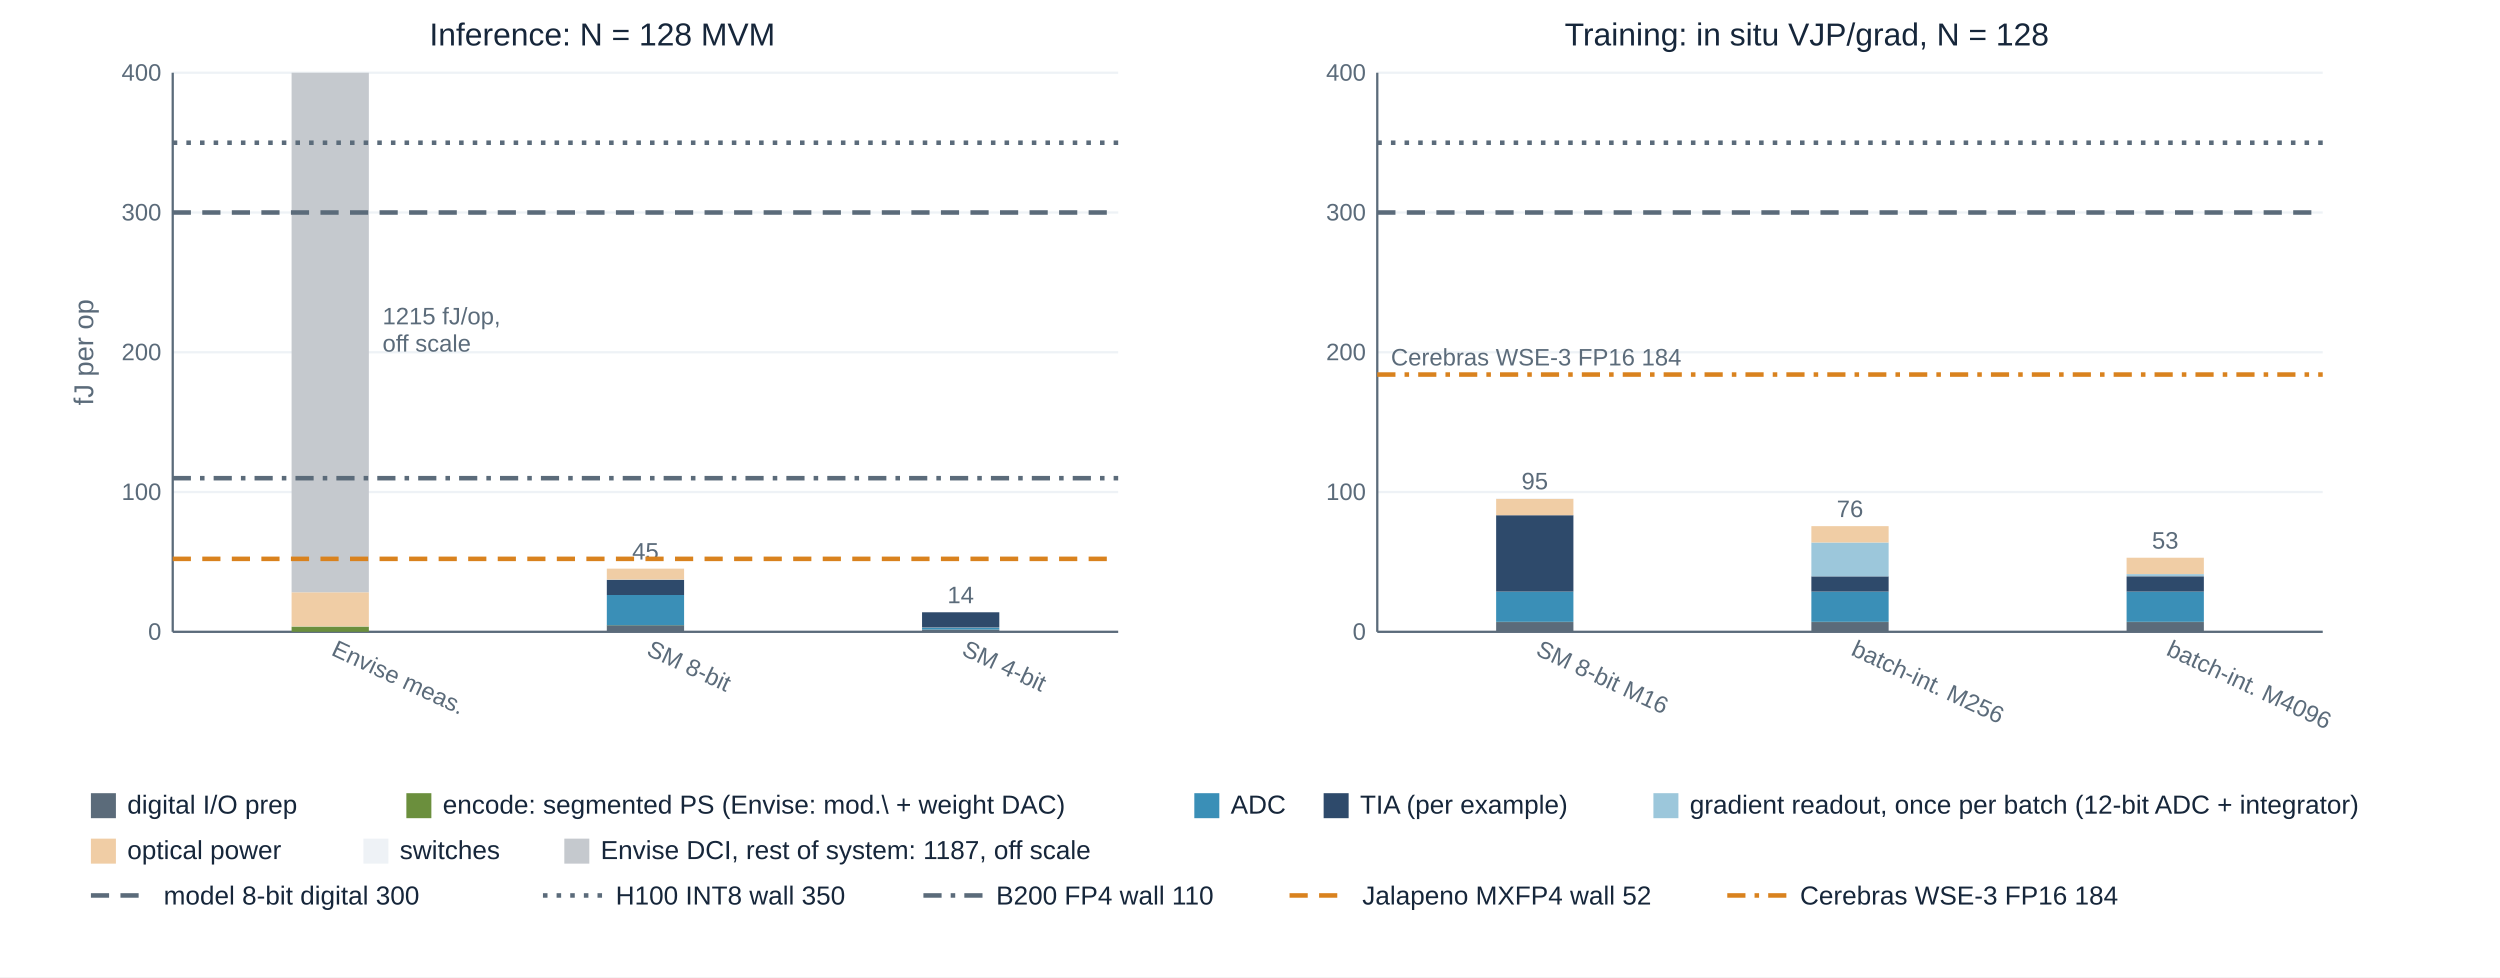
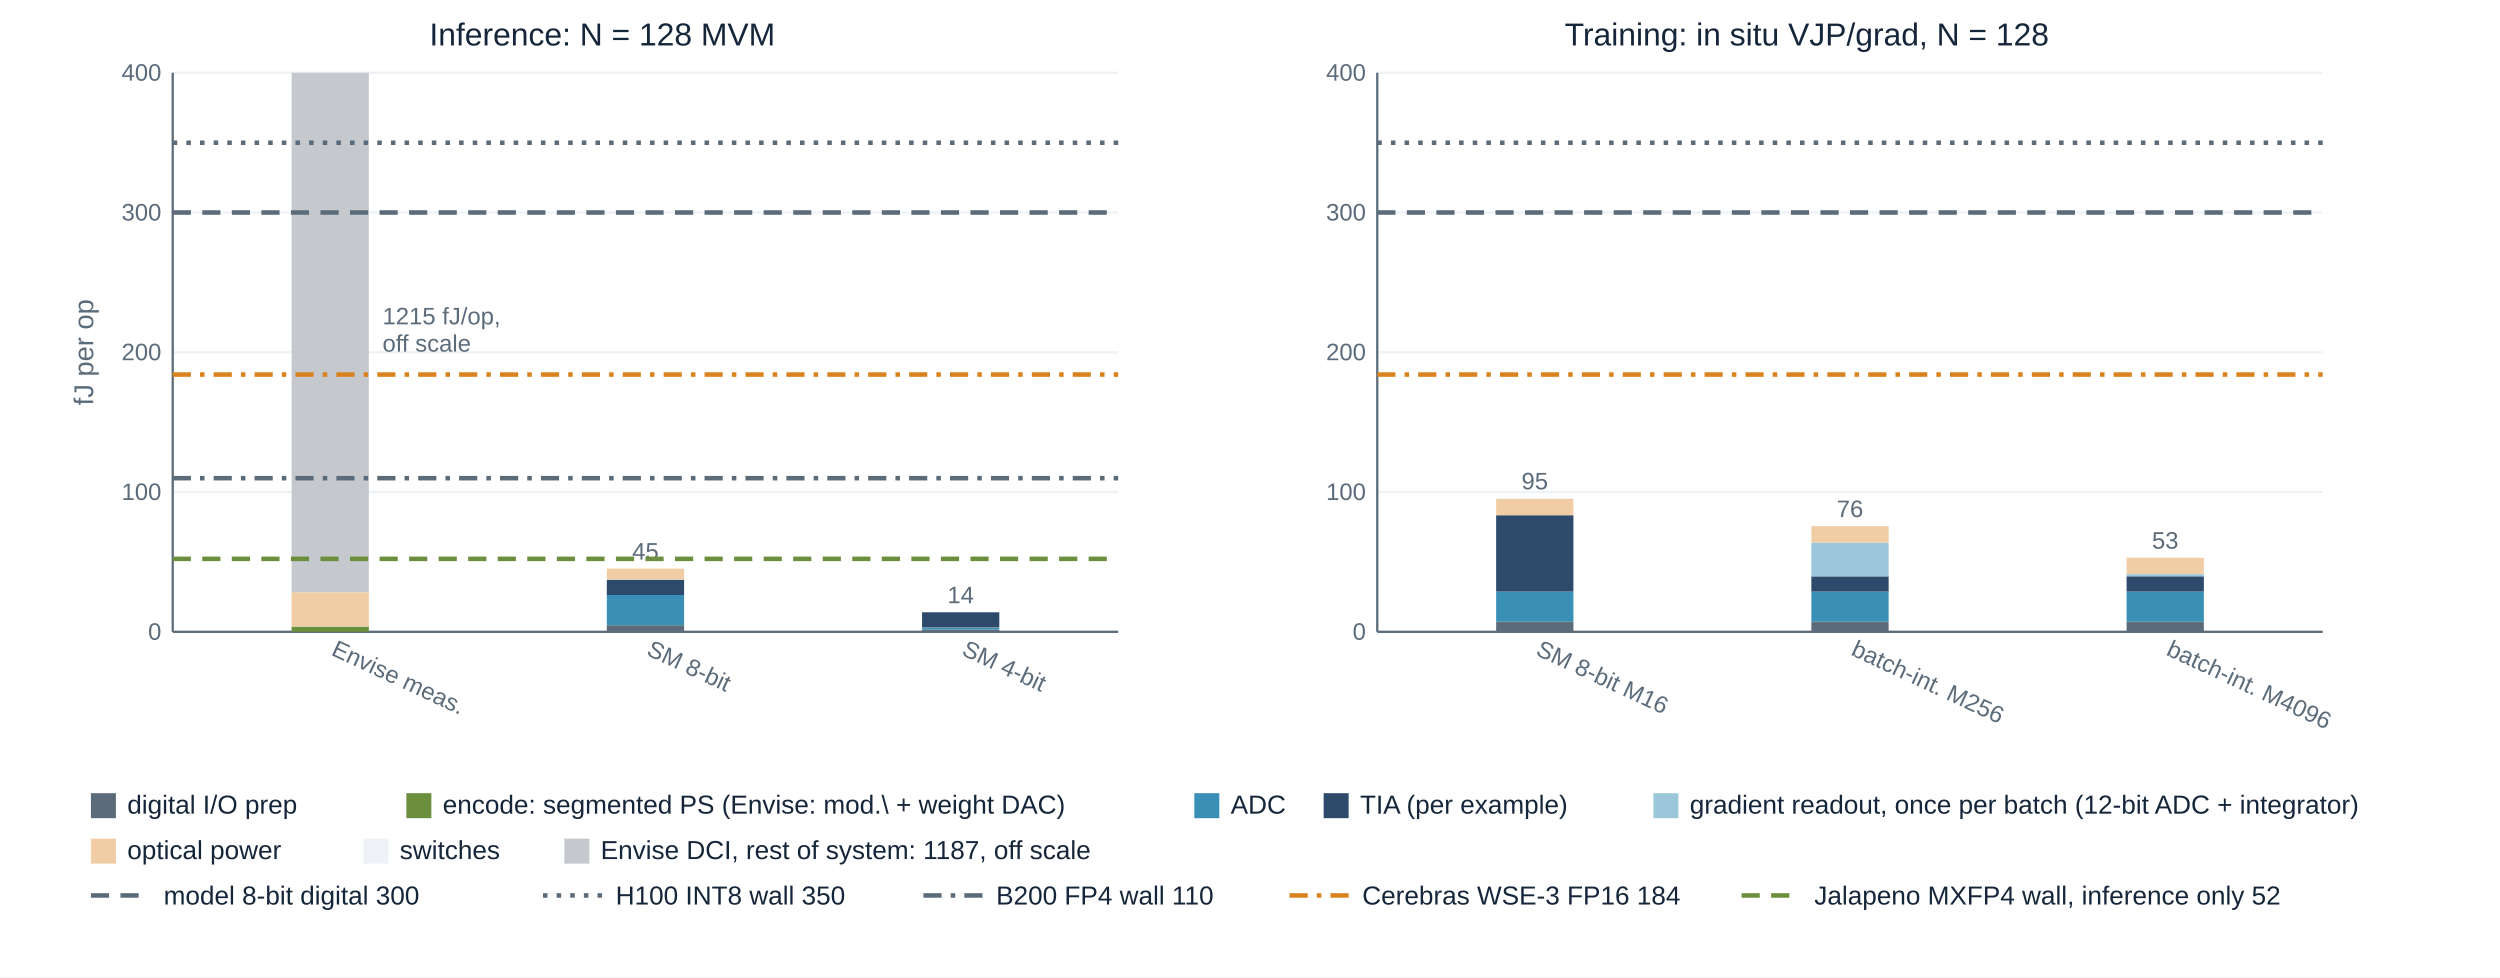
<svg xmlns="http://www.w3.org/2000/svg" viewBox="0 0 1100 430" width="1100" height="430" font-family="Fira Sans, Helvetica Neue, Arial, sans-serif">
  <style>.ttl{font-size:14px;fill:#16263A;text-anchor:middle}.tick{font-size:10.5px;fill:#5B6B7A}.lab{font-size:12px;fill:#5B6B7A}.grid{stroke:#EEF2F6;stroke-width:1}.axis{stroke:#5B6B7A;stroke-width:1}.leg{font-size:11.5px;fill:#16263A}</style>
  <rect width="1100" height="430" fill="#FFFFFF" />
  <text x="265" y="20" class="ttl">Inference: N = 128 MVM</text>
  <line x1="76" y1="278.0" x2="492" y2="278.0" class="grid" />
  <text x="71" y="281.5" class="tick" text-anchor="end">0</text>
  <line x1="76" y1="216.5" x2="492" y2="216.5" class="grid" />
  <text x="71" y="220.0" class="tick" text-anchor="end">100</text>
  <line x1="76" y1="155.0" x2="492" y2="155.0" class="grid" />
  <text x="71" y="158.5" class="tick" text-anchor="end">200</text>
  <line x1="76" y1="93.5" x2="492" y2="93.5" class="grid" />
  <text x="71" y="97.0" class="tick" text-anchor="end">300</text>
  <line x1="76" y1="32.0" x2="492" y2="32.0" class="grid" />
  <text x="71" y="35.5" class="tick" text-anchor="end">400</text>
  <line x1="76" y1="32" x2="76" y2="278" class="axis" />
  <line x1="76" y1="278" x2="492" y2="278" class="axis" />
  <text transform="translate(41,155) rotate(-90)" class="lab" text-anchor="middle">fJ per op</text>
  <rect x="128.3" y="275.7" width="34.0" height="2.3" fill="#6B8F3D" />
  <rect x="128.3" y="260.6" width="34.0" height="15.0" fill="#F0CDA5" />
  <rect x="128.3" y="32.0" width="34.0" height="228.6" fill="#C5C9CE" />
  <text x="168.3" y="142.7" class="tick" text-anchor="start">1215 fJ/op,</text>
  <text x="168.3" y="154.7" class="tick" text-anchor="start">off scale</text>
  <text transform="translate(145.3,288) rotate(25)" class="tick" text-anchor="start">Envise meas.</text>
  <rect x="267.0" y="275.1" width="34.0" height="2.9" fill="#5B6B7A" />
  <rect x="267.0" y="275.0" width="34.0" height="0.1" fill="#6B8F3D" />
  <rect x="267.0" y="261.8" width="34.0" height="13.3" fill="#3A8FB7" />
  <rect x="267.0" y="255.1" width="34.0" height="6.7" fill="#2E4A6B" />
  <rect x="267.0" y="250.2" width="34.0" height="4.8" fill="#F0CDA5" />
  <text x="284.0" y="246.2" class="tick" text-anchor="middle">45</text>
  <text transform="translate(284.0,288) rotate(25)" class="tick" text-anchor="start">SM 8-bit</text>
  <rect x="405.7" y="277.0" width="34.0" height="1.0" fill="#5B6B7A" />
  <rect x="405.7" y="277.0" width="34.0" height="0.0" fill="#6B8F3D" />
  <rect x="405.7" y="276.2" width="34.0" height="0.8" fill="#3A8FB7" />
  <rect x="405.7" y="269.4" width="34.0" height="6.7" fill="#2E4A6B" />
  <rect x="405.7" y="269.4" width="34.0" height="0.0" fill="#F0CDA5" />
  <text x="422.7" y="265.4" class="tick" text-anchor="middle">14</text>
  <text transform="translate(422.7,288) rotate(25)" class="tick" text-anchor="start">SM 4-bit</text>
  <line x1="76" y1="93.5" x2="492" y2="93.5" stroke="#5B6B7A" stroke-width="2" stroke-dasharray="8,5" />
  <line x1="76" y1="62.8" x2="492" y2="62.8" stroke="#5B6B7A" stroke-width="2" stroke-dasharray="2,4" />
  <line x1="76" y1="210.4" x2="492" y2="210.4" stroke="#5B6B7A" stroke-width="2" stroke-dasharray="8,4,2,4" />
-   <line x1="76" y1="245.9" x2="492" y2="245.9" stroke="#D9821E" stroke-width="2" stroke-dasharray="8,5" />
+   <line x1="76" y1="164.8" x2="492" y2="164.8" stroke="#D9821E" stroke-width="2" stroke-dasharray="8,4,2,4" />
+   <line x1="76" y1="245.9" x2="492" y2="245.9" stroke="#6B8F3D" stroke-width="2" stroke-dasharray="8,5" />
  <text x="795" y="20" class="ttl">Training: in situ VJP/grad, N = 128</text>
  <line x1="606" y1="278.0" x2="1022" y2="278.0" class="grid" />
  <text x="601" y="281.5" class="tick" text-anchor="end">0</text>
  <line x1="606" y1="216.5" x2="1022" y2="216.5" class="grid" />
  <text x="601" y="220.0" class="tick" text-anchor="end">100</text>
  <line x1="606" y1="155.0" x2="1022" y2="155.0" class="grid" />
  <text x="601" y="158.5" class="tick" text-anchor="end">200</text>
  <line x1="606" y1="93.5" x2="1022" y2="93.5" class="grid" />
  <text x="601" y="97.0" class="tick" text-anchor="end">300</text>
  <line x1="606" y1="32.0" x2="1022" y2="32.0" class="grid" />
  <text x="601" y="35.5" class="tick" text-anchor="end">400</text>
  <line x1="606" y1="32" x2="606" y2="278" class="axis" />
  <line x1="606" y1="278" x2="1022" y2="278" class="axis" />
  <rect x="658.3" y="273.7" width="34.0" height="4.3" fill="#5B6B7A" />
  <rect x="658.3" y="273.6" width="34.0" height="0.1" fill="#6B8F3D" />
  <rect x="658.3" y="260.3" width="34.0" height="13.3" fill="#3A8FB7" />
  <rect x="658.3" y="226.7" width="34.0" height="33.6" fill="#2E4A6B" />
  <rect x="658.3" y="219.5" width="34.0" height="7.2" fill="#F0CDA5" />
  <rect x="658.3" y="219.3" width="34.0" height="0.2" fill="#EEF2F6" />
  <text x="675.3" y="215.3" class="tick" text-anchor="middle">95</text>
  <text transform="translate(675.3,288) rotate(25)" class="tick" text-anchor="start">SM 8-bit M16</text>
  <rect x="797.0" y="273.7" width="34.0" height="4.3" fill="#5B6B7A" />
  <rect x="797.0" y="273.6" width="34.0" height="0.1" fill="#6B8F3D" />
  <rect x="797.0" y="260.3" width="34.0" height="13.3" fill="#3A8FB7" />
  <rect x="797.0" y="253.6" width="34.0" height="6.7" fill="#2E4A6B" />
  <rect x="797.0" y="238.7" width="34.0" height="14.9" fill="#9CC7DB" />
  <rect x="797.0" y="231.5" width="34.0" height="7.2" fill="#F0CDA5" />
  <rect x="797.0" y="231.5" width="34.0" height="0.0" fill="#EEF2F6" />
  <text x="814.0" y="227.5" class="tick" text-anchor="middle">76</text>
  <text transform="translate(814.0,288) rotate(25)" class="tick" text-anchor="start">batch-int. M256</text>
  <rect x="935.7" y="273.7" width="34.0" height="4.3" fill="#5B6B7A" />
  <rect x="935.7" y="273.6" width="34.0" height="0.1" fill="#6B8F3D" />
  <rect x="935.7" y="260.3" width="34.0" height="13.3" fill="#3A8FB7" />
  <rect x="935.7" y="253.6" width="34.0" height="6.7" fill="#2E4A6B" />
  <rect x="935.7" y="252.6" width="34.0" height="0.9" fill="#9CC7DB" />
  <rect x="935.7" y="245.4" width="34.0" height="7.2" fill="#F0CDA5" />
  <rect x="935.7" y="245.4" width="34.0" height="0.0" fill="#EEF2F6" />
  <text x="952.7" y="241.4" class="tick" text-anchor="middle">53</text>
  <text transform="translate(952.7,288) rotate(25)" class="tick" text-anchor="start">batch-int. M4096</text>
  <line x1="606" y1="93.5" x2="1022" y2="93.5" stroke="#5B6B7A" stroke-width="2" stroke-dasharray="8,5" />
  <line x1="606" y1="62.8" x2="1022" y2="62.8" stroke="#5B6B7A" stroke-width="2" stroke-dasharray="2,4" />
  <line x1="606" y1="164.8" x2="1022" y2="164.8" stroke="#D9821E" stroke-width="2" stroke-dasharray="8,4,2,4" />
-   <text x="612" y="160.8" class="tick" fill="#D9821E">Cerebras WSE-3 FP16 184</text>
  <rect x="40" y="349" width="11" height="11" fill="#5B6B7A" />
  <text x="56" y="358" class="leg">digital I/O prep</text>
  <rect x="178.8" y="349" width="11" height="11" fill="#6B8F3D" />
  <text x="194.8" y="358" class="leg">encode: segmented PS (Envise: mod.\ + weight DAC)</text>
  <rect x="525.5" y="349" width="11" height="11" fill="#3A8FB7" />
  <text x="541.5" y="358" class="leg">ADC</text>
  <rect x="582.4" y="349" width="11" height="11" fill="#2E4A6B" />
  <text x="598.4" y="358" class="leg">TIA (per example)</text>
  <rect x="727.5" y="349" width="11" height="11" fill="#9CC7DB" />
  <text x="743.5" y="358" class="leg">gradient readout, once per batch (12-bit ADC + integrator)</text>
  <rect x="40" y="369" width="11" height="11" fill="#F0CDA5" />
  <text x="56" y="378" class="leg">optical power</text>
  <rect x="159.9" y="369" width="11" height="11" fill="#EEF2F6" />
  <text x="175.9" y="378" class="leg">switches</text>
  <rect x="248.3" y="369" width="11" height="11" fill="#C5C9CE" />
  <text x="264.3" y="378" class="leg">Envise DCI, rest of system: 1187, off scale</text>
  <line x1="40" y1="394" x2="66" y2="394" stroke="#5B6B7A" stroke-width="2" stroke-dasharray="8,5" />
  <text x="72" y="398" class="leg">model 8-bit digital 300</text>
  <line x1="238.9" y1="394" x2="264.9" y2="394" stroke="#5B6B7A" stroke-width="2" stroke-dasharray="2,4" />
  <text x="270.9" y="398" class="leg">H100 INT8 wall 350</text>
  <line x1="406.3" y1="394" x2="432.3" y2="394" stroke="#5B6B7A" stroke-width="2" stroke-dasharray="8,4,2,4" />
  <text x="438.3" y="398" class="leg">B200 FP4 wall 110</text>
-   <line x1="567.4" y1="394" x2="593.4" y2="394" stroke="#D9821E" stroke-width="2" stroke-dasharray="8,5" />
-   <text x="599.4" y="398" class="leg">Jalapeno MXFP4 wall 52</text>
-   <line x1="760.0" y1="394" x2="786.0" y2="394" stroke="#D9821E" stroke-width="2" stroke-dasharray="8,4,2,4" />
-   <text x="792.0" y="398" class="leg">Cerebras WSE-3 FP16 184</text>
+   <line x1="567.4" y1="394" x2="593.4" y2="394" stroke="#D9821E" stroke-width="2" stroke-dasharray="8,4,2,4" />
+   <text x="599.4" y="398" class="leg">Cerebras WSE-3 FP16 184</text>
+   <line x1="766.3" y1="394" x2="792.3" y2="394" stroke="#6B8F3D" stroke-width="2" stroke-dasharray="8,5" />
+   <text x="798.3" y="398" class="leg">Jalapeno MXFP4 wall, inference only 52</text>
</svg>
